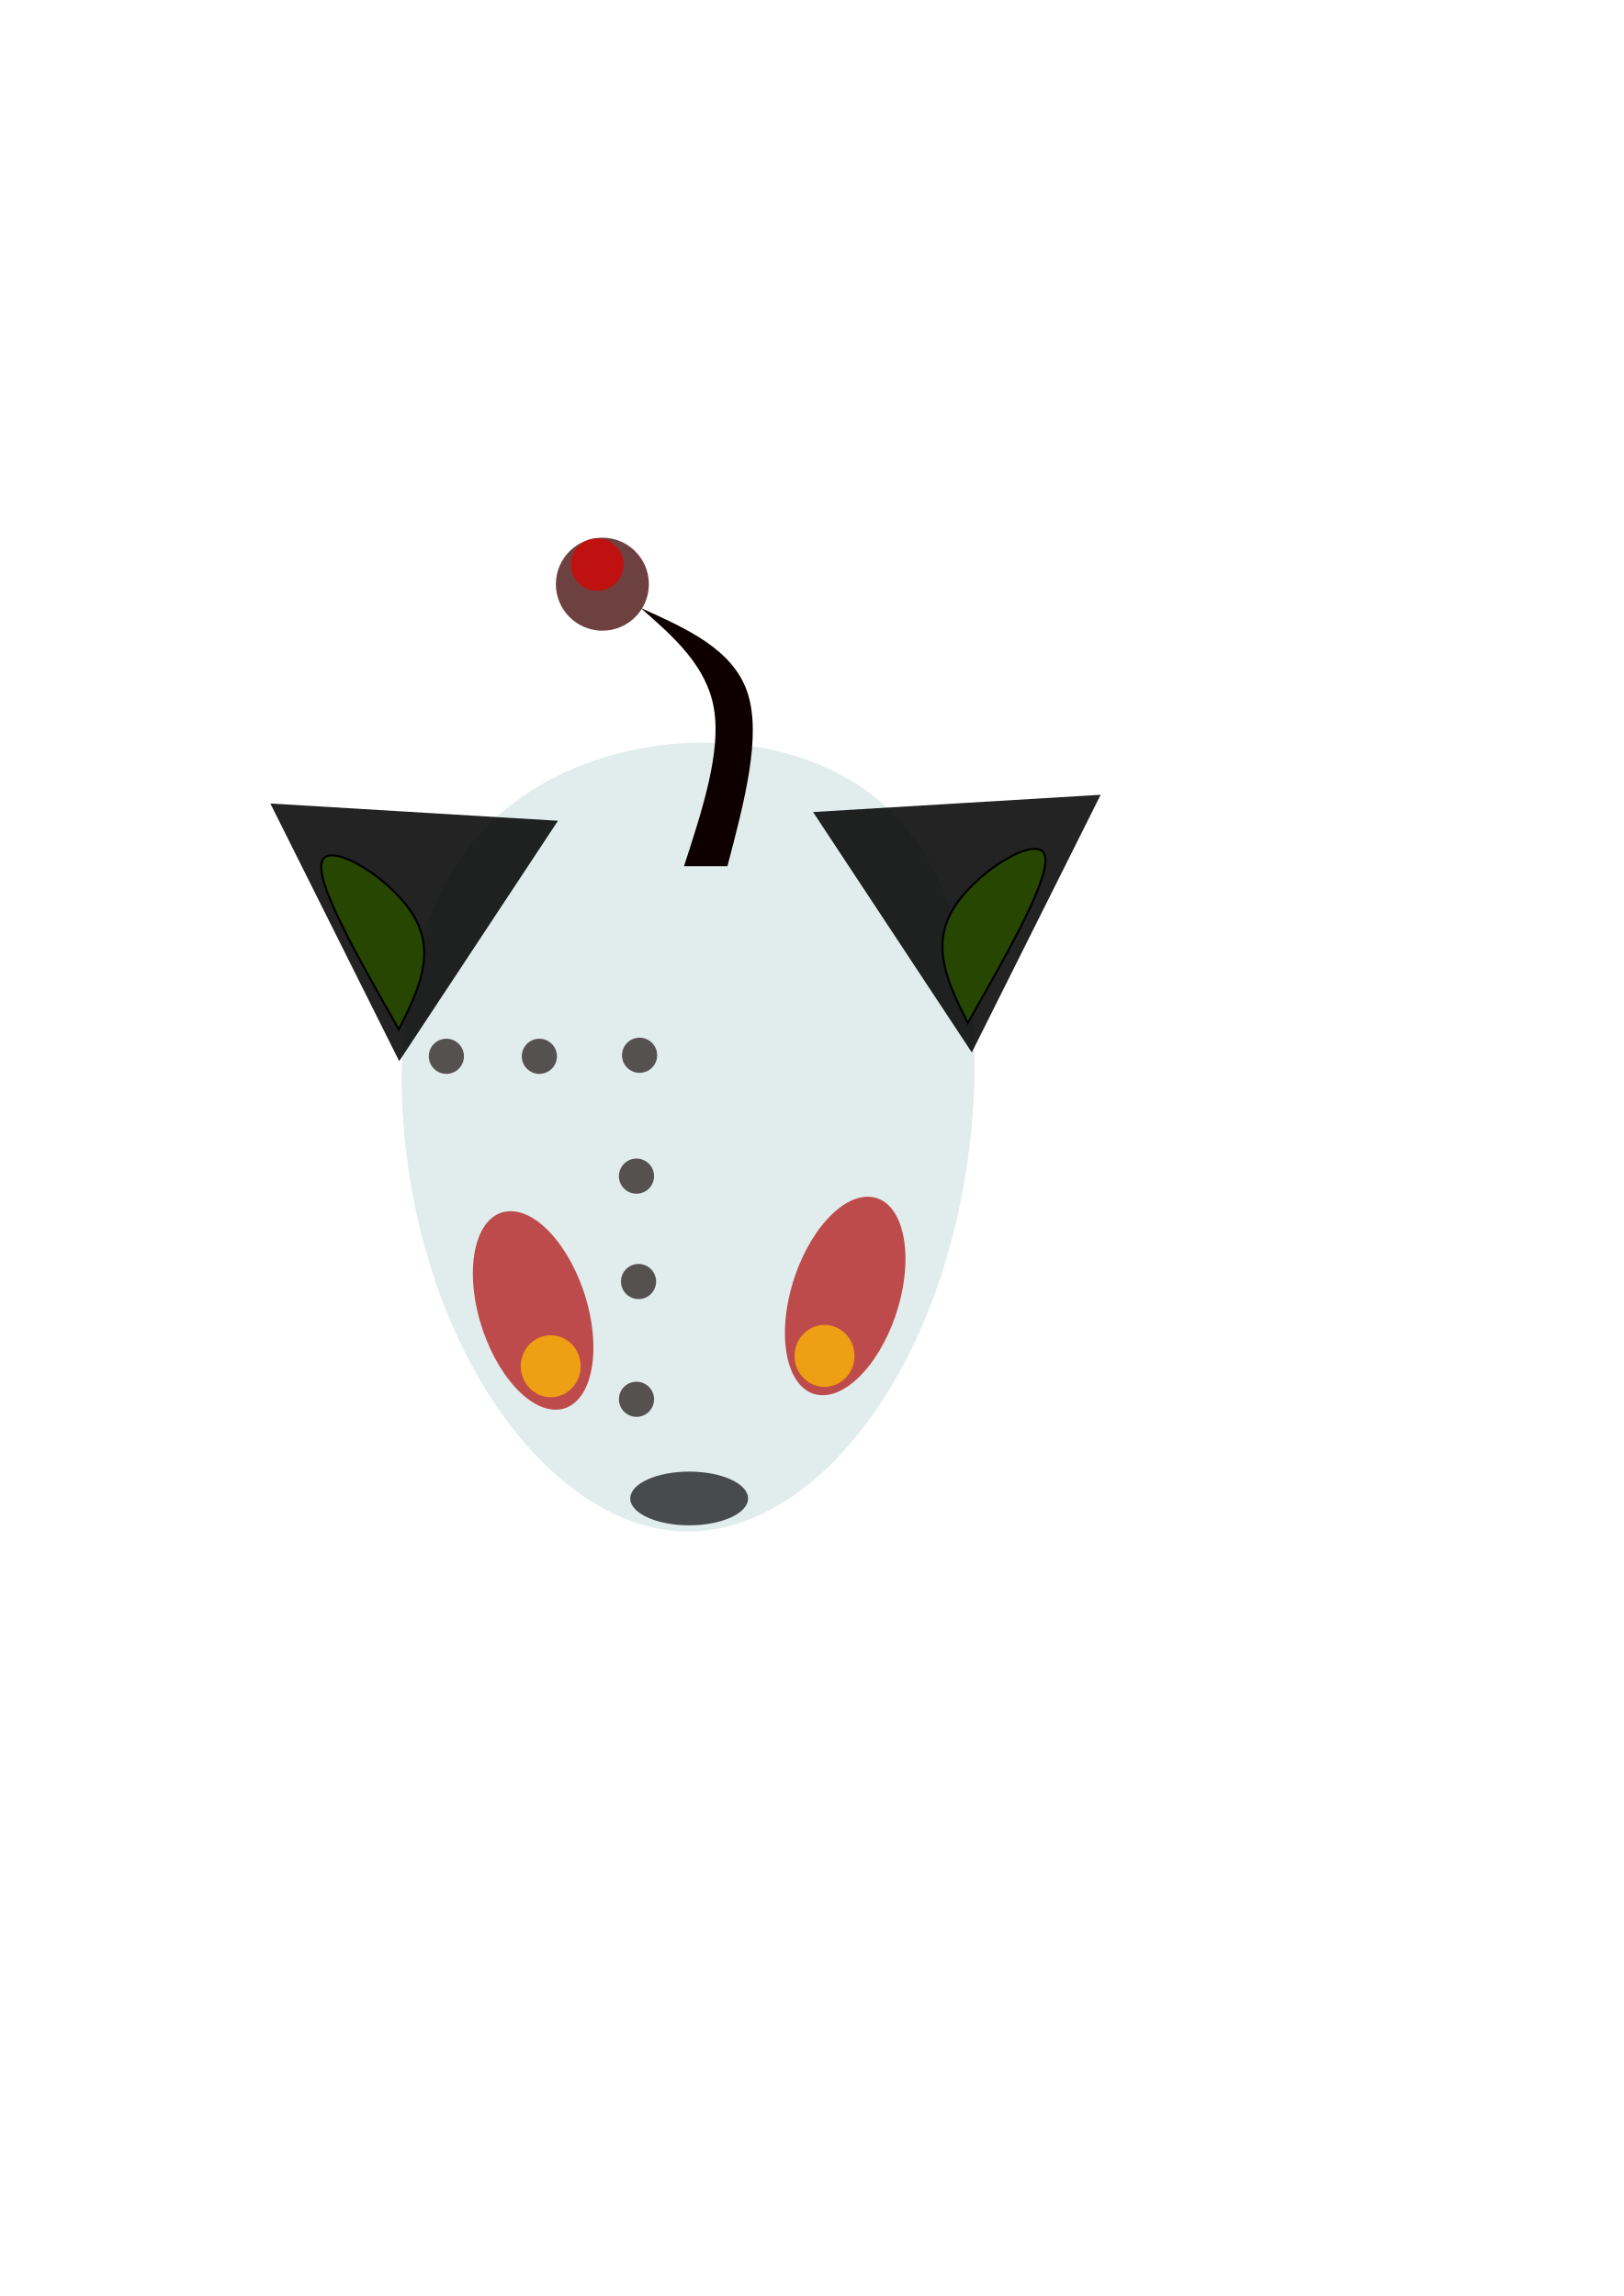
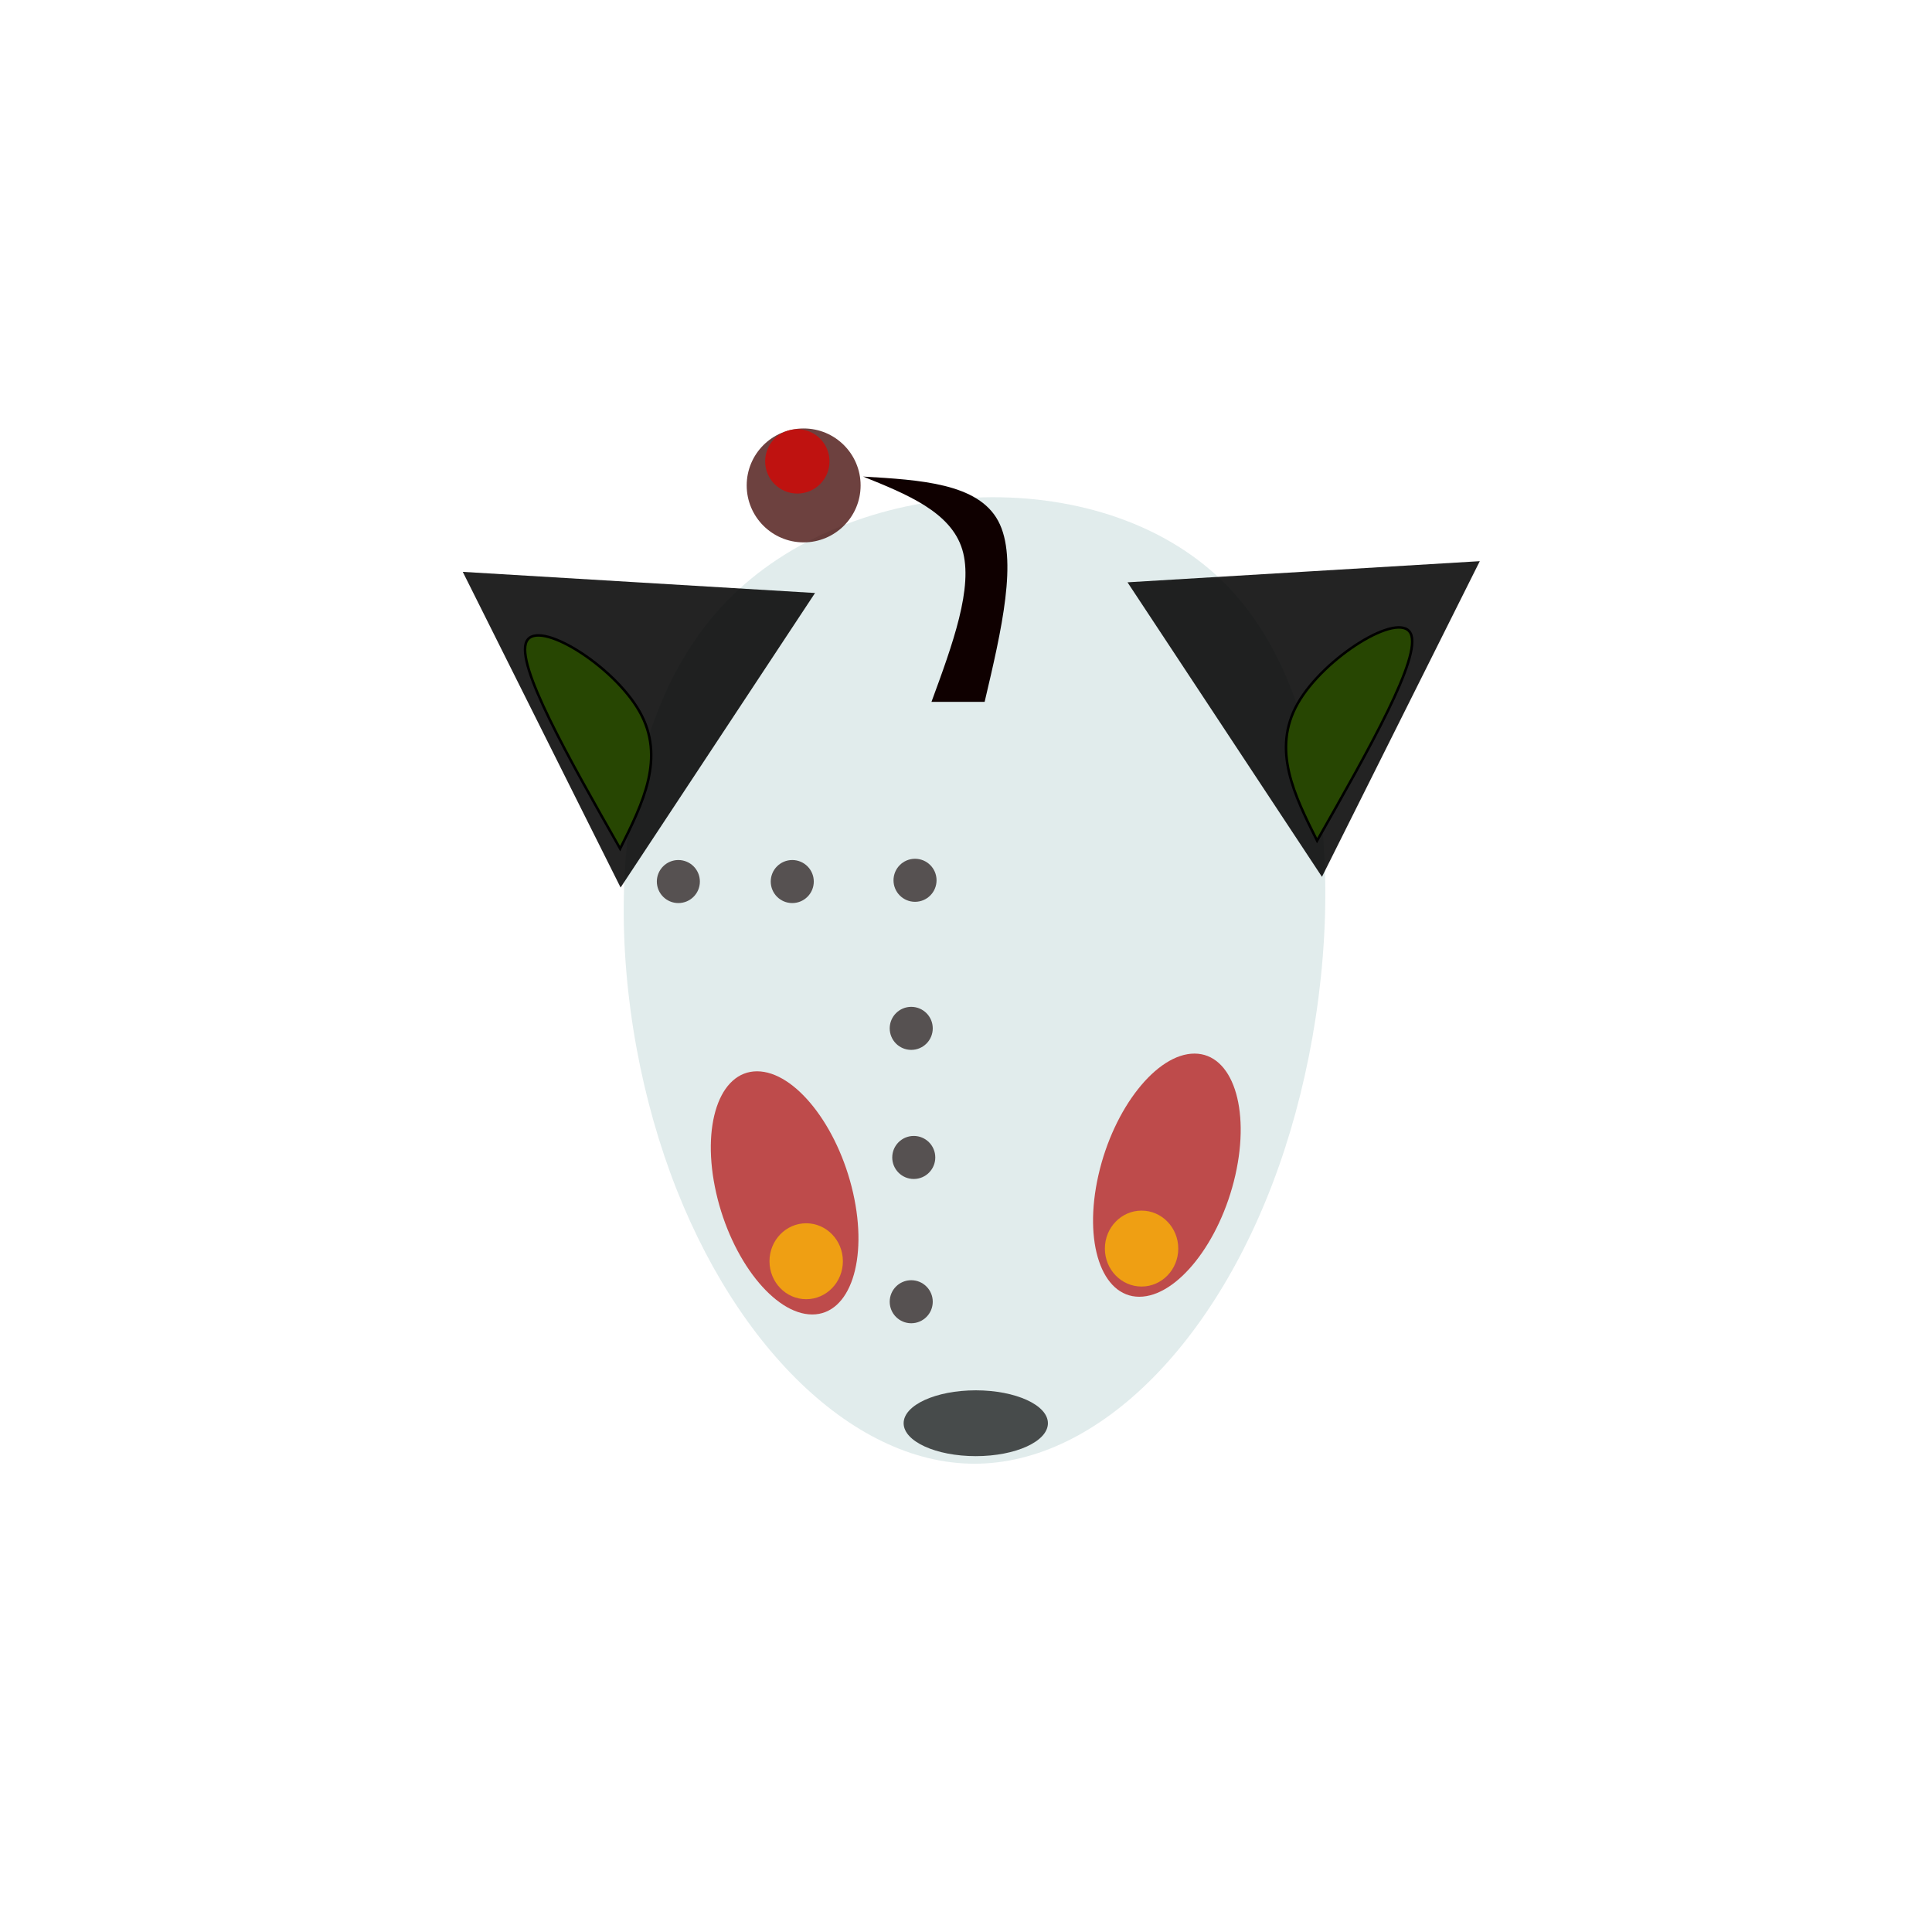
- <svg xmlns="http://www.w3.org/2000/svg" width="210mm" height="297mm" viewBox="0 0 210 297" version="1.1" id="svg6032">
+ <svg xmlns="http://www.w3.org/2000/svg" width="204mm" height="204mm" viewBox="0 0 204 204" version="1.1" id="svg6032">
  <defs id="defs6026">
    </defs>
-   <g id="layer1">
-     <path style="fill:#e1ecec;stroke:#000000;stroke-width:0.265px;stroke-linecap:butt;stroke-linejoin:miter;stroke-opacity:0;fill-opacity:1" d="m 62.808,107.06 c -13.096,13.542 -13.096,39.199 -6.548,58.577 6.548,19.377 19.644,32.473 32.741,32.473 13.096,-1.3e-4 26.193,-13.096 32.741,-33.186 6.548,-20.089 6.548,-47.173 -6.548,-60.002 -13.096,-12.829 -39.289,-11.403 -52.385,2.138 z" id="path6038" />
-     <ellipse style="fill:#ae0000;fill-opacity:0.682;stroke:#000000;stroke-width:0.25;stroke-opacity:0" id="path6588" cx="30.502" cy="173.819" rx="7.229" ry="13.164" transform="matrix(1,0,0.2212083,0.9752266,0,0)" />
-     <ellipse style="fill:#ae0000;fill-opacity:0.682;stroke:#000000;stroke-width:0.25;stroke-opacity:0" id="path6588-4" cx="-147.339" cy="171.9" rx="7.229" ry="13.164" transform="matrix(-1,0,-0.2212083,0.9752266,0,0)" />
-     <ellipse style="fill:#000000;fill-opacity:0.682;stroke:#000000;stroke-width:0.265;stroke-opacity:0" id="path6605" cx="89.134" cy="193.834" rx="7.617" ry="3.475" />
-     <path style="fill:#000000;fill-opacity:0.861;stroke:#000000;stroke-width:0.265;stroke-opacity:0" id="path6609" d="m 72.163,106.17 -10.266,15.549 -10.266,15.549 -8.333,-16.665 -8.333,-16.665 18.599,1.116 z" />
-     <path style="fill:#000000;fill-opacity:0.861;stroke:#000000;stroke-width:0.265;stroke-opacity:0" id="path6609-6" d="m -105.155,105.041 -10.266,15.549 -10.266,15.549 -8.333,-16.665 -8.333,-16.665 18.599,1.116 z" transform="scale(-1,1)" />
-     <path style="fill:#274800;fill-opacity:0.945;stroke:#000000;stroke-width:0.265px;stroke-linecap:butt;stroke-linejoin:miter;stroke-opacity:1" d="m 41.707,111.274 c 1.203,-2.405 9.148,2.526 11.917,7.397 2.77,4.871 0.364,9.682 -2.041,14.493 -5.539,-9.742 -11.079,-19.485 -9.876,-21.89 z" id="path6628" />
-     <path style="fill:#274800;fill-opacity:0.945;stroke:#000000;stroke-width:0.265px;stroke-linecap:butt;stroke-linejoin:miter;stroke-opacity:1" d="m 135.049,110.432 c -1.203,-2.405 -9.148,2.526 -11.917,7.397 -2.77,4.871 -0.364,9.682 2.041,14.493 5.539,-9.742 11.079,-19.485 9.876,-21.89 z" id="path6628-3" />
-     <ellipse style="fill:#ffba00;fill-opacity:0.751;stroke:#000000;stroke-width:0.265;stroke-opacity:0" id="path6650" cx="71.227" cy="176.729" rx="3.875" ry="4.009" />
-     <ellipse style="fill:#ffba00;fill-opacity:0.751;stroke:#000000;stroke-width:0.265;stroke-opacity:0" id="path6650-5" cx="106.641" cy="175.392" rx="3.875" ry="4.009" />
-     <circle style="fill:#3e0300;fill-opacity:0.751;stroke:#000000;stroke-width:0.265;stroke-opacity:0" id="path6667" cx="77.909" cy="75.567" r="6.014" />
-     <path style="fill:#0f0000;fill-opacity:1;stroke:#000000;stroke-width:0.265px;stroke-linecap:butt;stroke-linejoin:miter;stroke-opacity:0" d="m 82.854,78.641 c 5.969,2.673 11.938,5.345 13.809,10.913 1.871,5.568 -0.356,14.032 -2.584,22.495 0,0 -5.613,0 -5.613,0 2.405,-7.394 4.811,-14.789 3.875,-20.357 -0.935,-5.568 -5.212,-9.31 -9.488,-13.052 z" id="path6671" />
-     <circle style="fill:#0f0000;fill-opacity:0.657;stroke:#000000;stroke-width:0.265;stroke-opacity:0" id="path6675" cx="82.72" cy="136.505" r="2.272" />
-     <circle style="fill:#0f0000;fill-opacity:0.657;stroke:#000000;stroke-width:0.265;stroke-opacity:0" id="path6675-5" cx="82.319" cy="152.14" r="2.272" />
-     <circle style="fill:#0f0000;fill-opacity:0.657;stroke:#000000;stroke-width:0.265;stroke-opacity:0" id="path6675-8" cx="82.586" cy="165.771" r="2.272" />
-     <circle style="fill:#0f0000;fill-opacity:0.657;stroke:#000000;stroke-width:0.265;stroke-opacity:0" id="path6675-7" cx="82.319" cy="181.005" r="2.272" />
-     <circle style="fill:#0f0000;fill-opacity:0.657;stroke:#000000;stroke-width:0.265;stroke-opacity:0" id="path6675-80" cx="69.757" cy="136.638" r="2.272" />
-     <circle style="fill:#0f0000;fill-opacity:0.657;stroke:#000000;stroke-width:0.265;stroke-opacity:0" id="path6675-70" cx="57.73" cy="136.638" r="2.272" />
-     <circle style="fill:#da0300;fill-opacity:0.751;stroke:#000000;stroke-width:0.15;stroke-opacity:0" id="path6667-5" cx="77.241" cy="73.028" r="3.398" />
+   <g id="layer1" transform="translate(0,-93)">
+     <path style="fill:#e1ecec;fill-opacity:1;stroke:#000000;stroke-width:0.265px;stroke-linecap:butt;stroke-linejoin:miter;stroke-opacity:0" d="m 76.706,156.505 c -13.096,13.542 -13.096,39.199 -6.548,58.577 6.548,19.377 19.644,32.473 32.741,32.473 13.096,-1.3e-4 26.193,-13.096 32.741,-33.186 6.548,-20.089 6.548,-47.173 -6.548,-60.002 -13.096,-12.829 -39.289,-11.403 -52.385,2.138 z" id="path6038" />
+     <ellipse style="fill:#ae0000;fill-opacity:0.682;stroke:#000000;stroke-width:0.25;stroke-opacity:0" id="path6588" cx="33.184" cy="224.519" rx="7.229" ry="13.164" transform="matrix(1,0,0.2212083,0.9752266,0,0)" />
+     <ellipse style="fill:#ae0000;fill-opacity:0.682;stroke:#000000;stroke-width:0.25;stroke-opacity:0" id="path6588-4" cx="-172.452" cy="222.601" rx="7.229" ry="13.164" transform="matrix(-1,0,-0.2212083,0.9752266,0,0)" />
+     <ellipse style="fill:#000000;fill-opacity:0.682;stroke:#000000;stroke-width:0.265;stroke-opacity:0" id="path6605" cx="103.032" cy="243.279" rx="7.617" ry="3.475" />
+     <path style="fill:#000000;fill-opacity:0.861;stroke:#000000;stroke-width:0.265;stroke-opacity:0" id="path6609" d="m 86.061,155.614 -10.266,15.549 -10.266,15.549 -8.333,-16.665 -8.333,-16.665 18.599,1.116 z" />
+     <path style="fill:#000000;fill-opacity:0.861;stroke:#000000;stroke-width:0.265;stroke-opacity:0" id="path6609-6" d="m -119.053,154.486 -10.266,15.549 -10.266,15.549 -8.333,-16.665 -8.333,-16.665 18.599,1.116 z" transform="scale(-1,1)" />
+     <path style="fill:#274800;fill-opacity:0.945;stroke:#000000;stroke-width:0.265px;stroke-linecap:butt;stroke-linejoin:miter;stroke-opacity:1" d="m 55.605,160.719 c 1.203,-2.405 9.148,2.526 11.917,7.397 2.77,4.871 0.364,9.682 -2.041,14.493 -5.539,-9.742 -11.079,-19.485 -9.876,-21.89 z" id="path6628" />
+     <path style="fill:#274800;fill-opacity:0.945;stroke:#000000;stroke-width:0.265px;stroke-linecap:butt;stroke-linejoin:miter;stroke-opacity:1" d="m 148.947,159.877 c -1.203,-2.405 -9.148,2.526 -11.917,7.397 -2.77,4.871 -0.364,9.682 2.041,14.493 5.539,-9.742 11.079,-19.485 9.876,-21.89 z" id="path6628-3" />
+     <ellipse style="fill:#ffba00;fill-opacity:0.751;stroke:#000000;stroke-width:0.265;stroke-opacity:0" id="path6650" cx="85.125" cy="226.174" rx="3.875" ry="4.009" />
+     <ellipse style="fill:#ffba00;fill-opacity:0.751;stroke:#000000;stroke-width:0.265;stroke-opacity:0" id="path6650-5" cx="120.539" cy="224.837" rx="3.875" ry="4.009" />
+     <circle style="fill:#3e0300;fill-opacity:0.751;stroke:#000000;stroke-width:0.265;stroke-opacity:0" id="path6667" cx="84.858" cy="144.255" r="6.014" />
+     <path style="fill:#0f0000;fill-opacity:1;stroke:#000000;stroke-width:0.265px;stroke-linecap:butt;stroke-linejoin:miter;stroke-opacity:0" d="m 91.139,143.32 c 6.058,0.356 12.116,0.713 14.255,4.677 2.138,3.964 0.356,11.537 -1.426,19.11 0,0 -5.613,0 -5.613,0 2.227,-6.058 4.455,-12.117 3.252,-16.081 -1.203,-3.964 -5.836,-5.835 -10.468,-7.706 z" id="path6671" />
+     <circle style="fill:#0f0000;fill-opacity:0.657;stroke:#000000;stroke-width:0.265;stroke-opacity:0" id="path6675" cx="96.618" cy="185.95" r="2.272" />
+     <circle style="fill:#0f0000;fill-opacity:0.657;stroke:#000000;stroke-width:0.265;stroke-opacity:0" id="path6675-5" cx="96.217" cy="201.585" r="2.272" />
+     <circle style="fill:#0f0000;fill-opacity:0.657;stroke:#000000;stroke-width:0.265;stroke-opacity:0" id="path6675-8" cx="96.484" cy="215.216" r="2.272" />
+     <circle style="fill:#0f0000;fill-opacity:0.657;stroke:#000000;stroke-width:0.265;stroke-opacity:0" id="path6675-7" cx="96.217" cy="230.45" r="2.272" />
+     <circle style="fill:#0f0000;fill-opacity:0.657;stroke:#000000;stroke-width:0.265;stroke-opacity:0" id="path6675-80" cx="83.655" cy="186.083" r="2.272" />
+     <circle style="fill:#0f0000;fill-opacity:0.657;stroke:#000000;stroke-width:0.265;stroke-opacity:0" id="path6675-70" cx="71.628" cy="186.083" r="2.272" />
+     <circle style="fill:#da0300;fill-opacity:0.751;stroke:#000000;stroke-width:0.15;stroke-opacity:0" id="path6667-5" cx="84.19" cy="141.716" r="3.398" />
  </g>
</svg>
